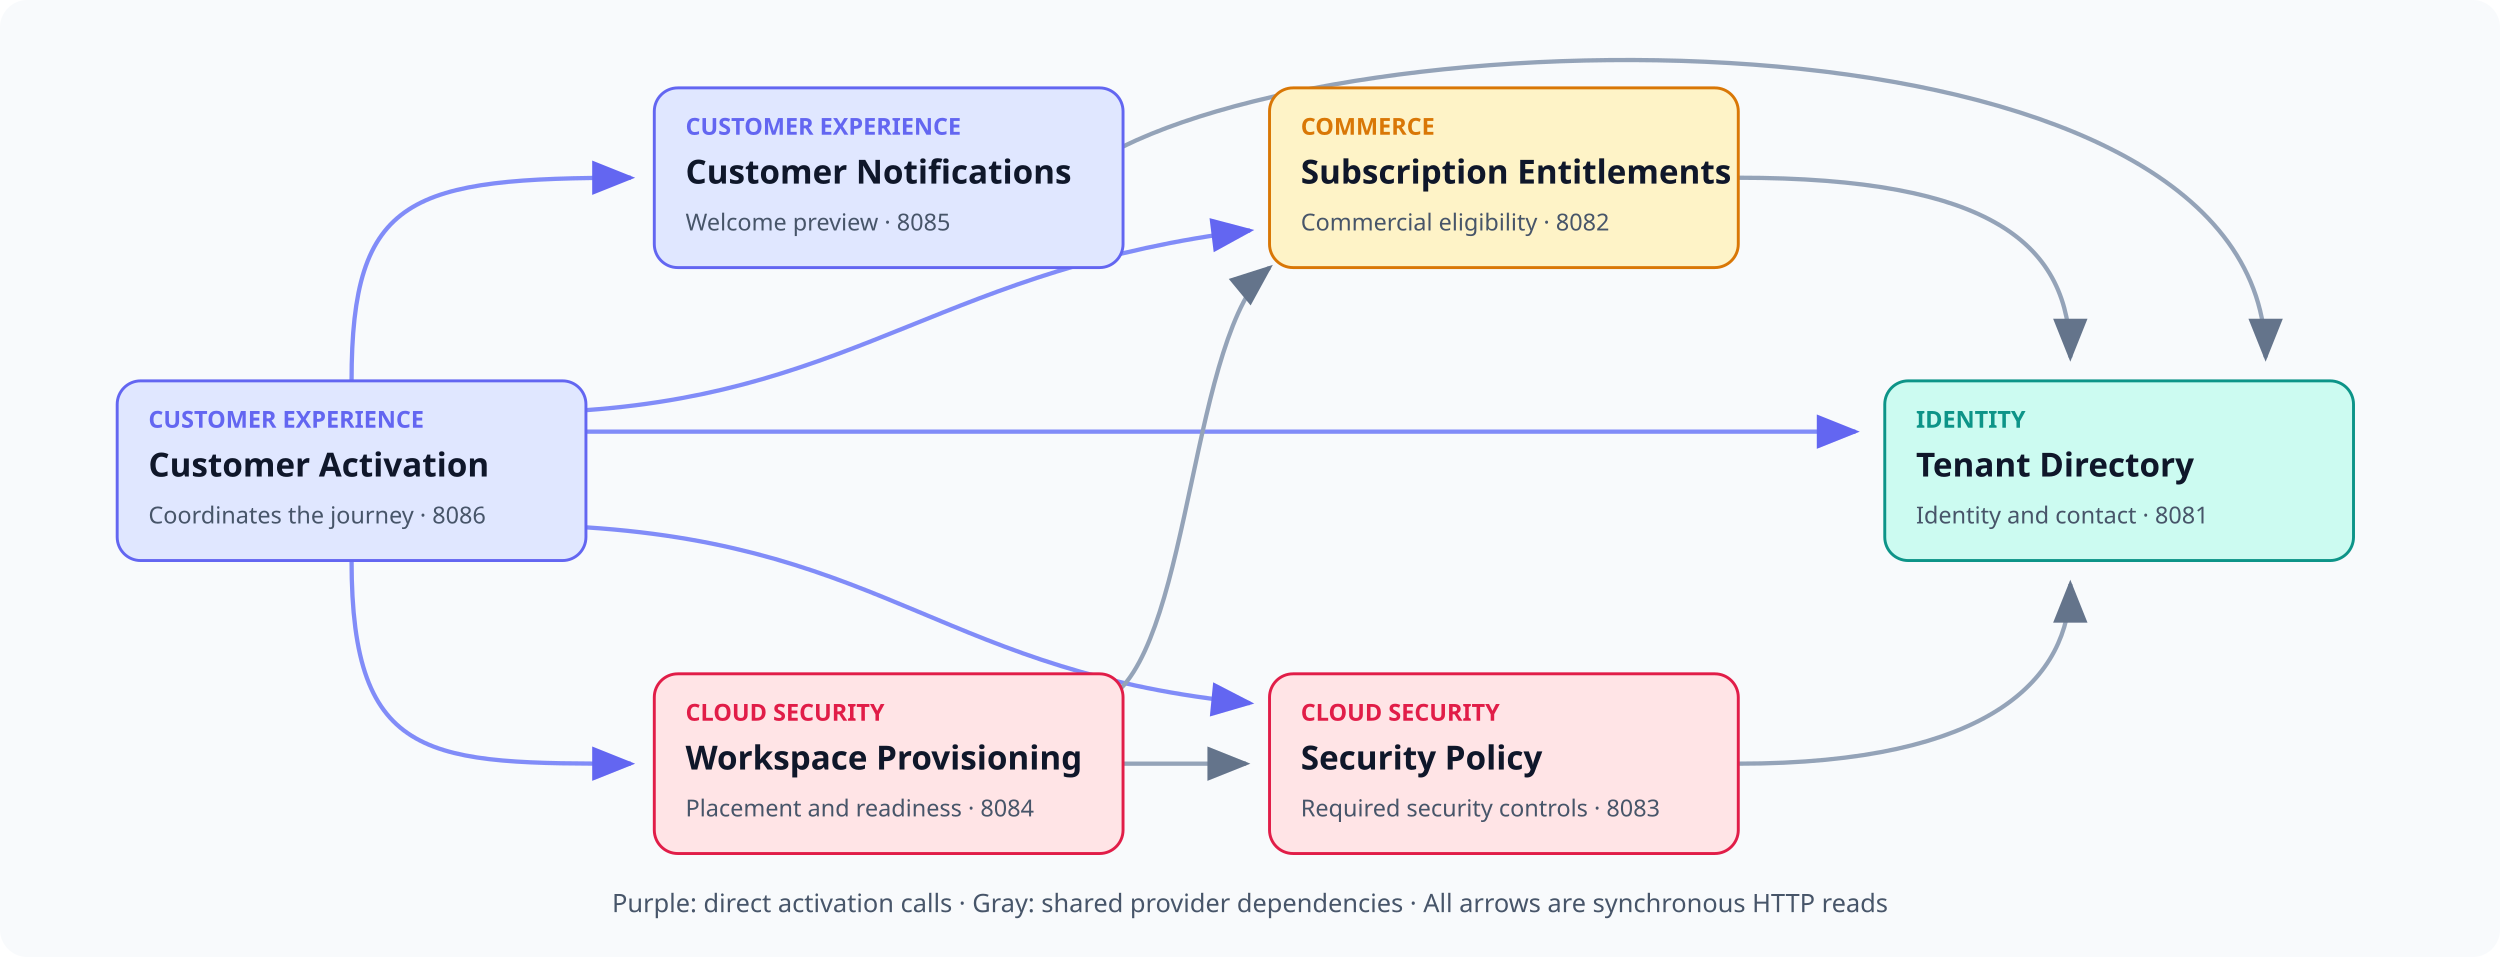
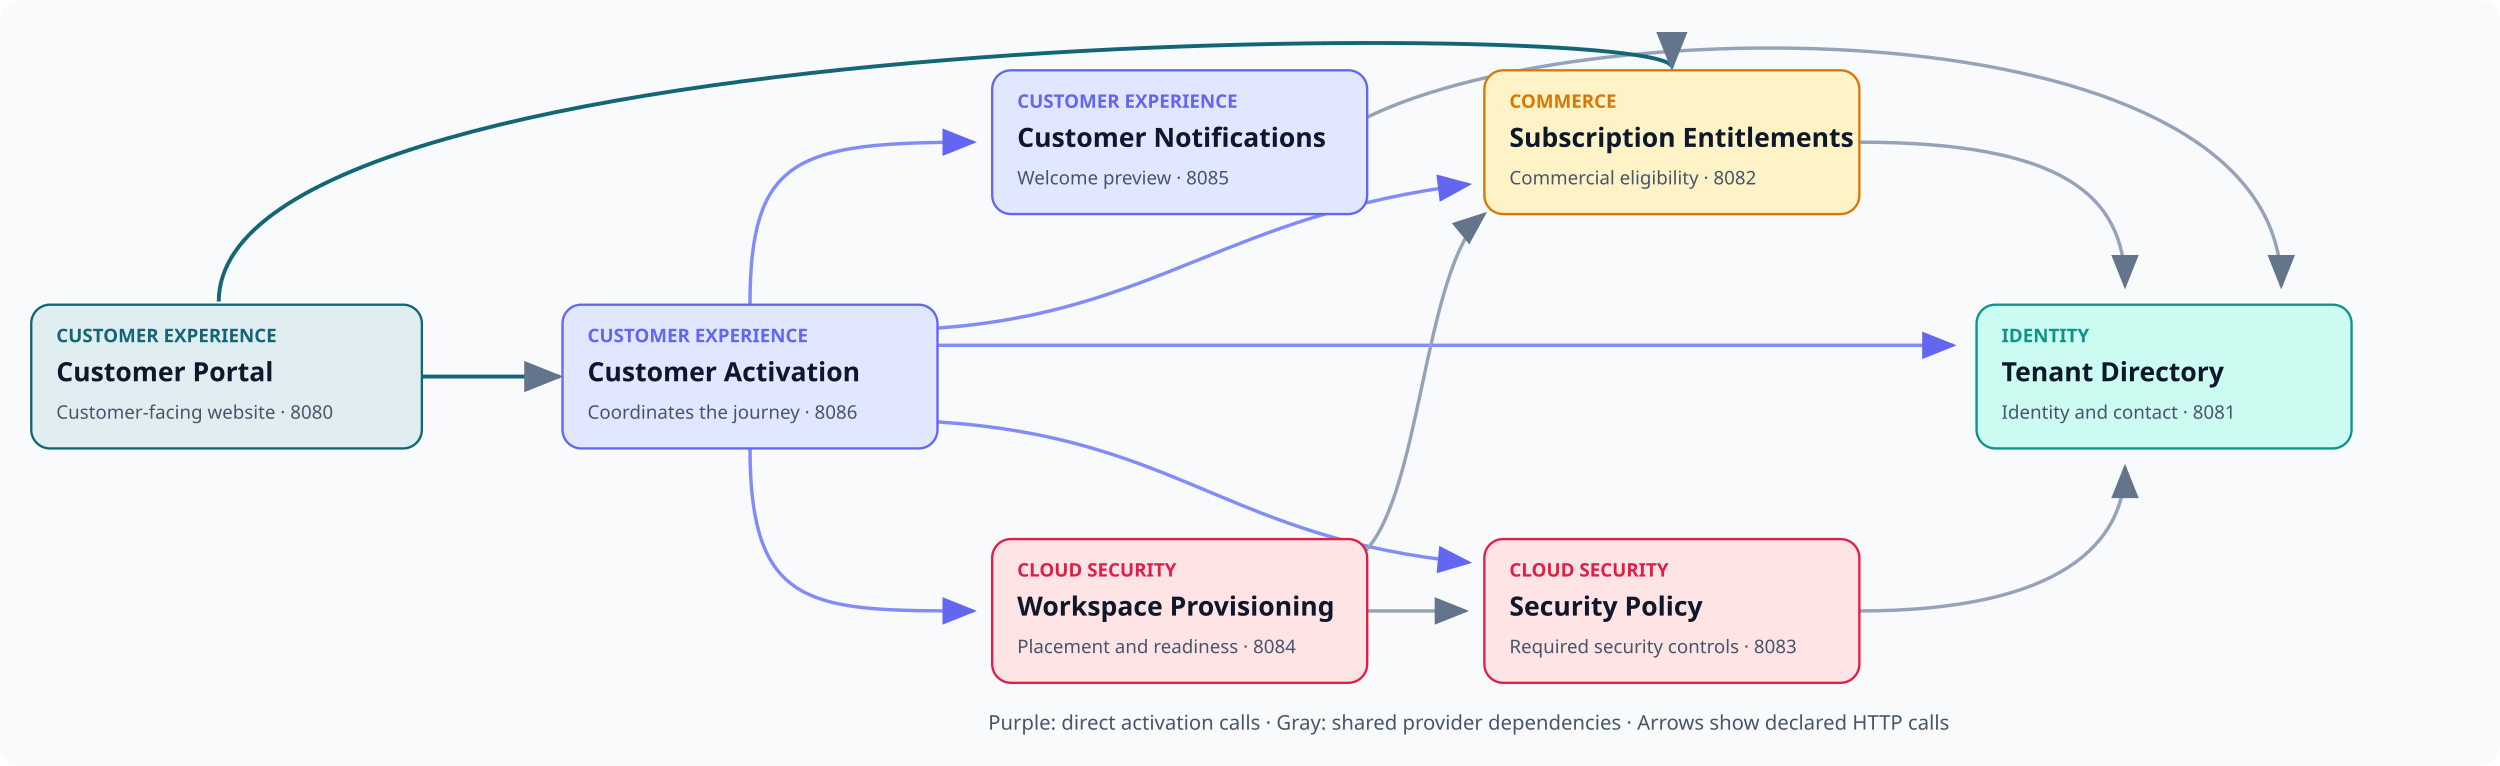
- <svg xmlns="http://www.w3.org/2000/svg" viewBox="0 0 1280 490" role="img" aria-labelledby="title desc">
+ <svg xmlns="http://www.w3.org/2000/svg" viewBox="0 0 1600 490" role="img" aria-labelledby="title desc">
  <defs>
    <marker id="arrow" markerWidth="10" markerHeight="8" refX="9" refY="4" orient="auto">
      <path d="M0 0L10 4L0 8Z" fill="#64748b" />
    </marker>
    <marker id="journey" markerWidth="10" markerHeight="8" refX="9" refY="4" orient="auto">
      <path d="M0 0L10 4L0 8Z" fill="#6366f1" />
    </marker>
  </defs>
-   <rect width="1280" height="490" rx="14" fill="#f8fafc" />
-   <path d="M 180 195 C 180 100 210 91 323 91" fill="none" stroke="#818cf8" stroke-width="2.2" marker-end="url(#journey)" />
-   <path d="M 180 287 C 180 391 220 391 323 391" fill="none" stroke="#818cf8" stroke-width="2.2" marker-end="url(#journey)" />
-   <path d="M 300 221 L 950 221" fill="none" stroke="#818cf8" stroke-width="2.2" marker-end="url(#journey)" />
-   <path d="M 300 210 C 440 200 485 137 640 118" fill="none" stroke="#818cf8" stroke-width="2.2" marker-end="url(#journey)" />
-   <path d="M 300 270 C 455 280 485 345 640 360" fill="none" stroke="#818cf8" stroke-width="2.2" marker-end="url(#journey)" />
-   <path d="M 575 391 L 638 391" fill="none" stroke="#94a3b8" stroke-width="2.2" marker-end="url(#arrow)" />
-   <path d="M 570 356 C 610 325 610 170 650 137" fill="none" stroke="#94a3b8" stroke-width="2.2" marker-end="url(#arrow)" />
-   <path d="M 890 91 C 1020 91 1060 125 1060 183" fill="none" stroke="#94a3b8" stroke-width="2.2" marker-end="url(#arrow)" />
-   <path d="M 890 391 C 1020 391 1060 347 1060 299" fill="none" stroke="#94a3b8" stroke-width="2.2" marker-end="url(#arrow)" />
-   <path d="M 575 75 C 720 4 1160 4 1160 183" fill="none" stroke="#94a3b8" stroke-width="2.2" marker-end="url(#arrow)" />
-   <g>
-     <rect x="60" y="195" width="240" height="92" rx="12" fill="#e0e7ff" stroke="#6366f1" stroke-width="1.5" />
-     <text x="76" y="219" font-family="system-ui,sans-serif" font-size="12" font-weight="600" fill="#6366f1">CUSTOMER EXPERIENCE</text>
-     <text x="76" y="244" font-family="system-ui,sans-serif" font-size="17" font-weight="700" fill="#0f172a">Customer Activation</text>
-     <text x="76" y="268" font-family="system-ui,sans-serif" font-size="12" fill="#475569">Coordinates the journey · 8086</text>
+   <rect width="1600" height="490" rx="14" fill="#f8fafc" />
+   <g transform="translate(300 0)">
+     <path d="M 180 195 C 180 100 210 91 323 91" fill="none" stroke="#818cf8" stroke-width="2.2" marker-end="url(#journey)" />
+     <path d="M 180 287 C 180 391 220 391 323 391" fill="none" stroke="#818cf8" stroke-width="2.2" marker-end="url(#journey)" />
+     <path d="M 300 221 L 950 221" fill="none" stroke="#818cf8" stroke-width="2.2" marker-end="url(#journey)" />
+     <path d="M 300 210 C 440 200 485 137 640 118" fill="none" stroke="#818cf8" stroke-width="2.2" marker-end="url(#journey)" />
+     <path d="M 300 270 C 455 280 485 345 640 360" fill="none" stroke="#818cf8" stroke-width="2.2" marker-end="url(#journey)" />
+     <path d="M 575 391 L 638 391" fill="none" stroke="#94a3b8" stroke-width="2.2" marker-end="url(#arrow)" />
+     <path d="M 570 356 C 610 325 610 170 650 137" fill="none" stroke="#94a3b8" stroke-width="2.2" marker-end="url(#arrow)" />
+     <path d="M 890 91 C 1020 91 1060 125 1060 183" fill="none" stroke="#94a3b8" stroke-width="2.2" marker-end="url(#arrow)" />
+     <path d="M 890 391 C 1020 391 1060 347 1060 299" fill="none" stroke="#94a3b8" stroke-width="2.2" marker-end="url(#arrow)" />
+     <path d="M 575 75 C 720 4 1160 4 1160 183" fill="none" stroke="#94a3b8" stroke-width="2.2" marker-end="url(#arrow)" />
+     <g>
+       <rect x="60" y="195" width="240" height="92" rx="12" fill="#e0e7ff" stroke="#6366f1" stroke-width="1.5" />
+       <text x="76" y="219" font-family="system-ui,sans-serif" font-size="12" font-weight="600" fill="#6366f1">CUSTOMER EXPERIENCE</text>
+       <text x="76" y="244" font-family="system-ui,sans-serif" font-size="17" font-weight="700" fill="#0f172a">Customer Activation</text>
+       <text x="76" y="268" font-family="system-ui,sans-serif" font-size="12" fill="#475569">Coordinates the journey · 8086</text>
+     </g>
+     <g>
+       <rect x="335" y="45" width="240" height="92" rx="12" fill="#e0e7ff" stroke="#6366f1" stroke-width="1.5" />
+       <text x="351" y="69" font-family="system-ui,sans-serif" font-size="12" font-weight="600" fill="#6366f1">CUSTOMER EXPERIENCE</text>
+       <text x="351" y="94" font-family="system-ui,sans-serif" font-size="17" font-weight="700" fill="#0f172a">Customer Notifications</text>
+       <text x="351" y="118" font-family="system-ui,sans-serif" font-size="12" fill="#475569">Welcome preview · 8085</text>
+     </g>
+     <g>
+       <rect x="335" y="345" width="240" height="92" rx="12" fill="#ffe4e6" stroke="#e11d48" stroke-width="1.5" />
+       <text x="351" y="369" font-family="system-ui,sans-serif" font-size="12" font-weight="600" fill="#e11d48">CLOUD SECURITY</text>
+       <text x="351" y="394" font-family="system-ui,sans-serif" font-size="17" font-weight="700" fill="#0f172a">Workspace Provisioning</text>
+       <text x="351" y="418" font-family="system-ui,sans-serif" font-size="12" fill="#475569">Placement and readiness · 8084</text>
+     </g>
+     <g>
+       <rect x="650" y="45" width="240" height="92" rx="12" fill="#fef3c7" stroke="#d97706" stroke-width="1.5" />
+       <text x="666" y="69" font-family="system-ui,sans-serif" font-size="12" font-weight="600" fill="#d97706">COMMERCE</text>
+       <text x="666" y="94" font-family="system-ui,sans-serif" font-size="17" font-weight="700" fill="#0f172a">Subscription Entitlements</text>
+       <text x="666" y="118" font-family="system-ui,sans-serif" font-size="12" fill="#475569">Commercial eligibility · 8082</text>
+     </g>
+     <g>
+       <rect x="650" y="345" width="240" height="92" rx="12" fill="#ffe4e6" stroke="#e11d48" stroke-width="1.5" />
+       <text x="666" y="369" font-family="system-ui,sans-serif" font-size="12" font-weight="600" fill="#e11d48">CLOUD SECURITY</text>
+       <text x="666" y="394" font-family="system-ui,sans-serif" font-size="17" font-weight="700" fill="#0f172a">Security Policy</text>
+       <text x="666" y="418" font-family="system-ui,sans-serif" font-size="12" fill="#475569">Required security controls · 8083</text>
+     </g>
+     <g>
+       <rect x="965" y="195" width="240" height="92" rx="12" fill="#ccfbf1" stroke="#0d9488" stroke-width="1.5" />
+       <text x="981" y="219" font-family="system-ui,sans-serif" font-size="12" font-weight="600" fill="#0d9488">IDENTITY</text>
+       <text x="981" y="244" font-family="system-ui,sans-serif" font-size="17" font-weight="700" fill="#0f172a">Tenant Directory</text>
+       <text x="981" y="268" font-family="system-ui,sans-serif" font-size="12" fill="#475569">Identity and contact · 8081</text>
+     </g>
+     <text x="640" y="467" text-anchor="middle" font-family="system-ui,sans-serif" font-size="13" fill="#475569">Purple: direct activation calls · Gray: shared provider dependencies · Arrows show declared HTTP calls</text>
  </g>
-   <g>
-     <rect x="335" y="45" width="240" height="92" rx="12" fill="#e0e7ff" stroke="#6366f1" stroke-width="1.5" />
-     <text x="351" y="69" font-family="system-ui,sans-serif" font-size="12" font-weight="600" fill="#6366f1">CUSTOMER EXPERIENCE</text>
-     <text x="351" y="94" font-family="system-ui,sans-serif" font-size="17" font-weight="700" fill="#0f172a">Customer Notifications</text>
-     <text x="351" y="118" font-family="system-ui,sans-serif" font-size="12" fill="#475569">Welcome preview · 8085</text>
+   <path d="M270 241 L358 241" fill="none" stroke="#126676" stroke-width="2.5" marker-end="url(#arrow)" />
+   <path d="M140 193 C140 12 1070 12 1070 43" fill="none" stroke="#126676" stroke-width="2.5" marker-end="url(#arrow)" />
+   <g font-family="system-ui,sans-serif">
+     <rect x="20" y="195" width="250" height="92" rx="12" fill="#e1eef1" stroke="#126676" stroke-width="1.5" />
+     <text x="36" y="219" font-size="12" fill="#126676" font-weight="600">CUSTOMER EXPERIENCE</text>
+     <text x="36" y="244" font-size="17" font-weight="700" fill="#0f172a">Customer Portal</text>
+     <text x="36" y="268" font-size="12" fill="#475569">Customer-facing website · 8080</text>
  </g>
-   <g>
-     <rect x="335" y="345" width="240" height="92" rx="12" fill="#ffe4e6" stroke="#e11d48" stroke-width="1.5" />
-     <text x="351" y="369" font-family="system-ui,sans-serif" font-size="12" font-weight="600" fill="#e11d48">CLOUD SECURITY</text>
-     <text x="351" y="394" font-family="system-ui,sans-serif" font-size="17" font-weight="700" fill="#0f172a">Workspace Provisioning</text>
-     <text x="351" y="418" font-family="system-ui,sans-serif" font-size="12" fill="#475569">Placement and readiness · 8084</text>
-   </g>
-   <g>
-     <rect x="650" y="45" width="240" height="92" rx="12" fill="#fef3c7" stroke="#d97706" stroke-width="1.5" />
-     <text x="666" y="69" font-family="system-ui,sans-serif" font-size="12" font-weight="600" fill="#d97706">COMMERCE</text>
-     <text x="666" y="94" font-family="system-ui,sans-serif" font-size="17" font-weight="700" fill="#0f172a">Subscription Entitlements</text>
-     <text x="666" y="118" font-family="system-ui,sans-serif" font-size="12" fill="#475569">Commercial eligibility · 8082</text>
-   </g>
-   <g>
-     <rect x="650" y="345" width="240" height="92" rx="12" fill="#ffe4e6" stroke="#e11d48" stroke-width="1.5" />
-     <text x="666" y="369" font-family="system-ui,sans-serif" font-size="12" font-weight="600" fill="#e11d48">CLOUD SECURITY</text>
-     <text x="666" y="394" font-family="system-ui,sans-serif" font-size="17" font-weight="700" fill="#0f172a">Security Policy</text>
-     <text x="666" y="418" font-family="system-ui,sans-serif" font-size="12" fill="#475569">Required security controls · 8083</text>
-   </g>
-   <g>
-     <rect x="965" y="195" width="240" height="92" rx="12" fill="#ccfbf1" stroke="#0d9488" stroke-width="1.5" />
-     <text x="981" y="219" font-family="system-ui,sans-serif" font-size="12" font-weight="600" fill="#0d9488">IDENTITY</text>
-     <text x="981" y="244" font-family="system-ui,sans-serif" font-size="17" font-weight="700" fill="#0f172a">Tenant Directory</text>
-     <text x="981" y="268" font-family="system-ui,sans-serif" font-size="12" fill="#475569">Identity and contact · 8081</text>
-   </g>
-   <text x="640" y="467" text-anchor="middle" font-family="system-ui,sans-serif" font-size="13" fill="#475569">Purple: direct activation calls · Gray: shared provider dependencies · All arrows are synchronous HTTP reads</text>
</svg>
